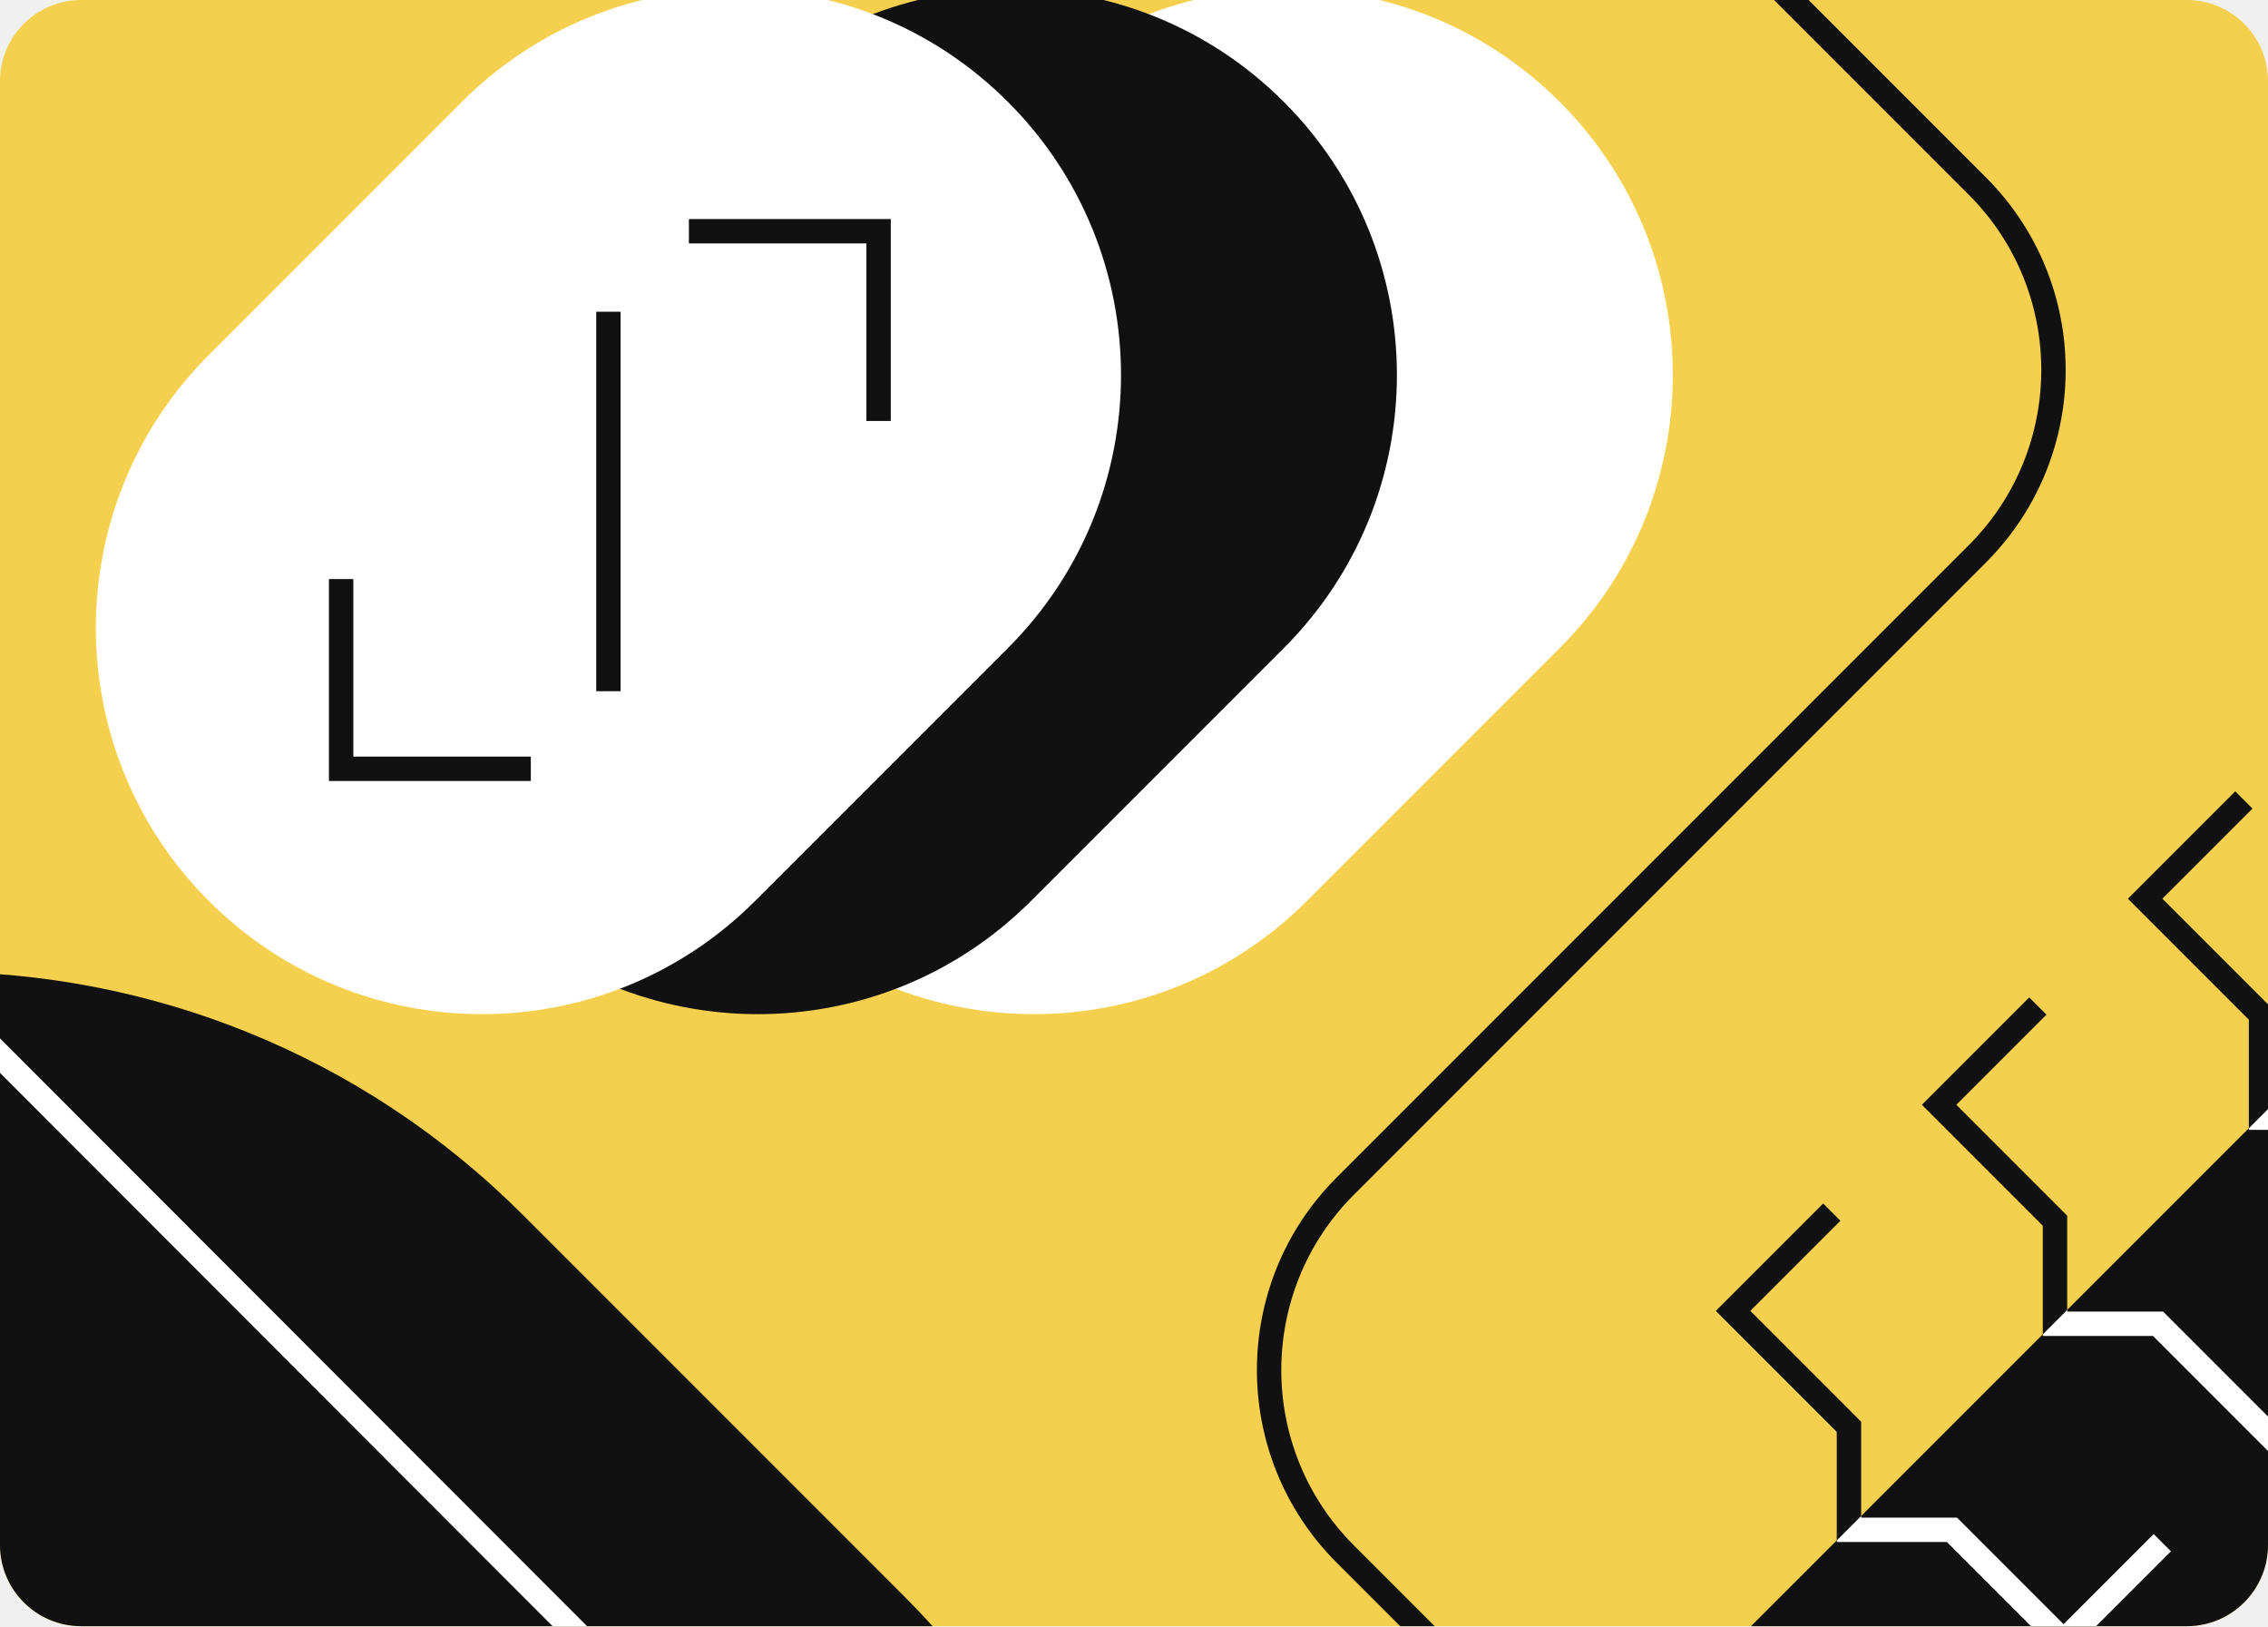
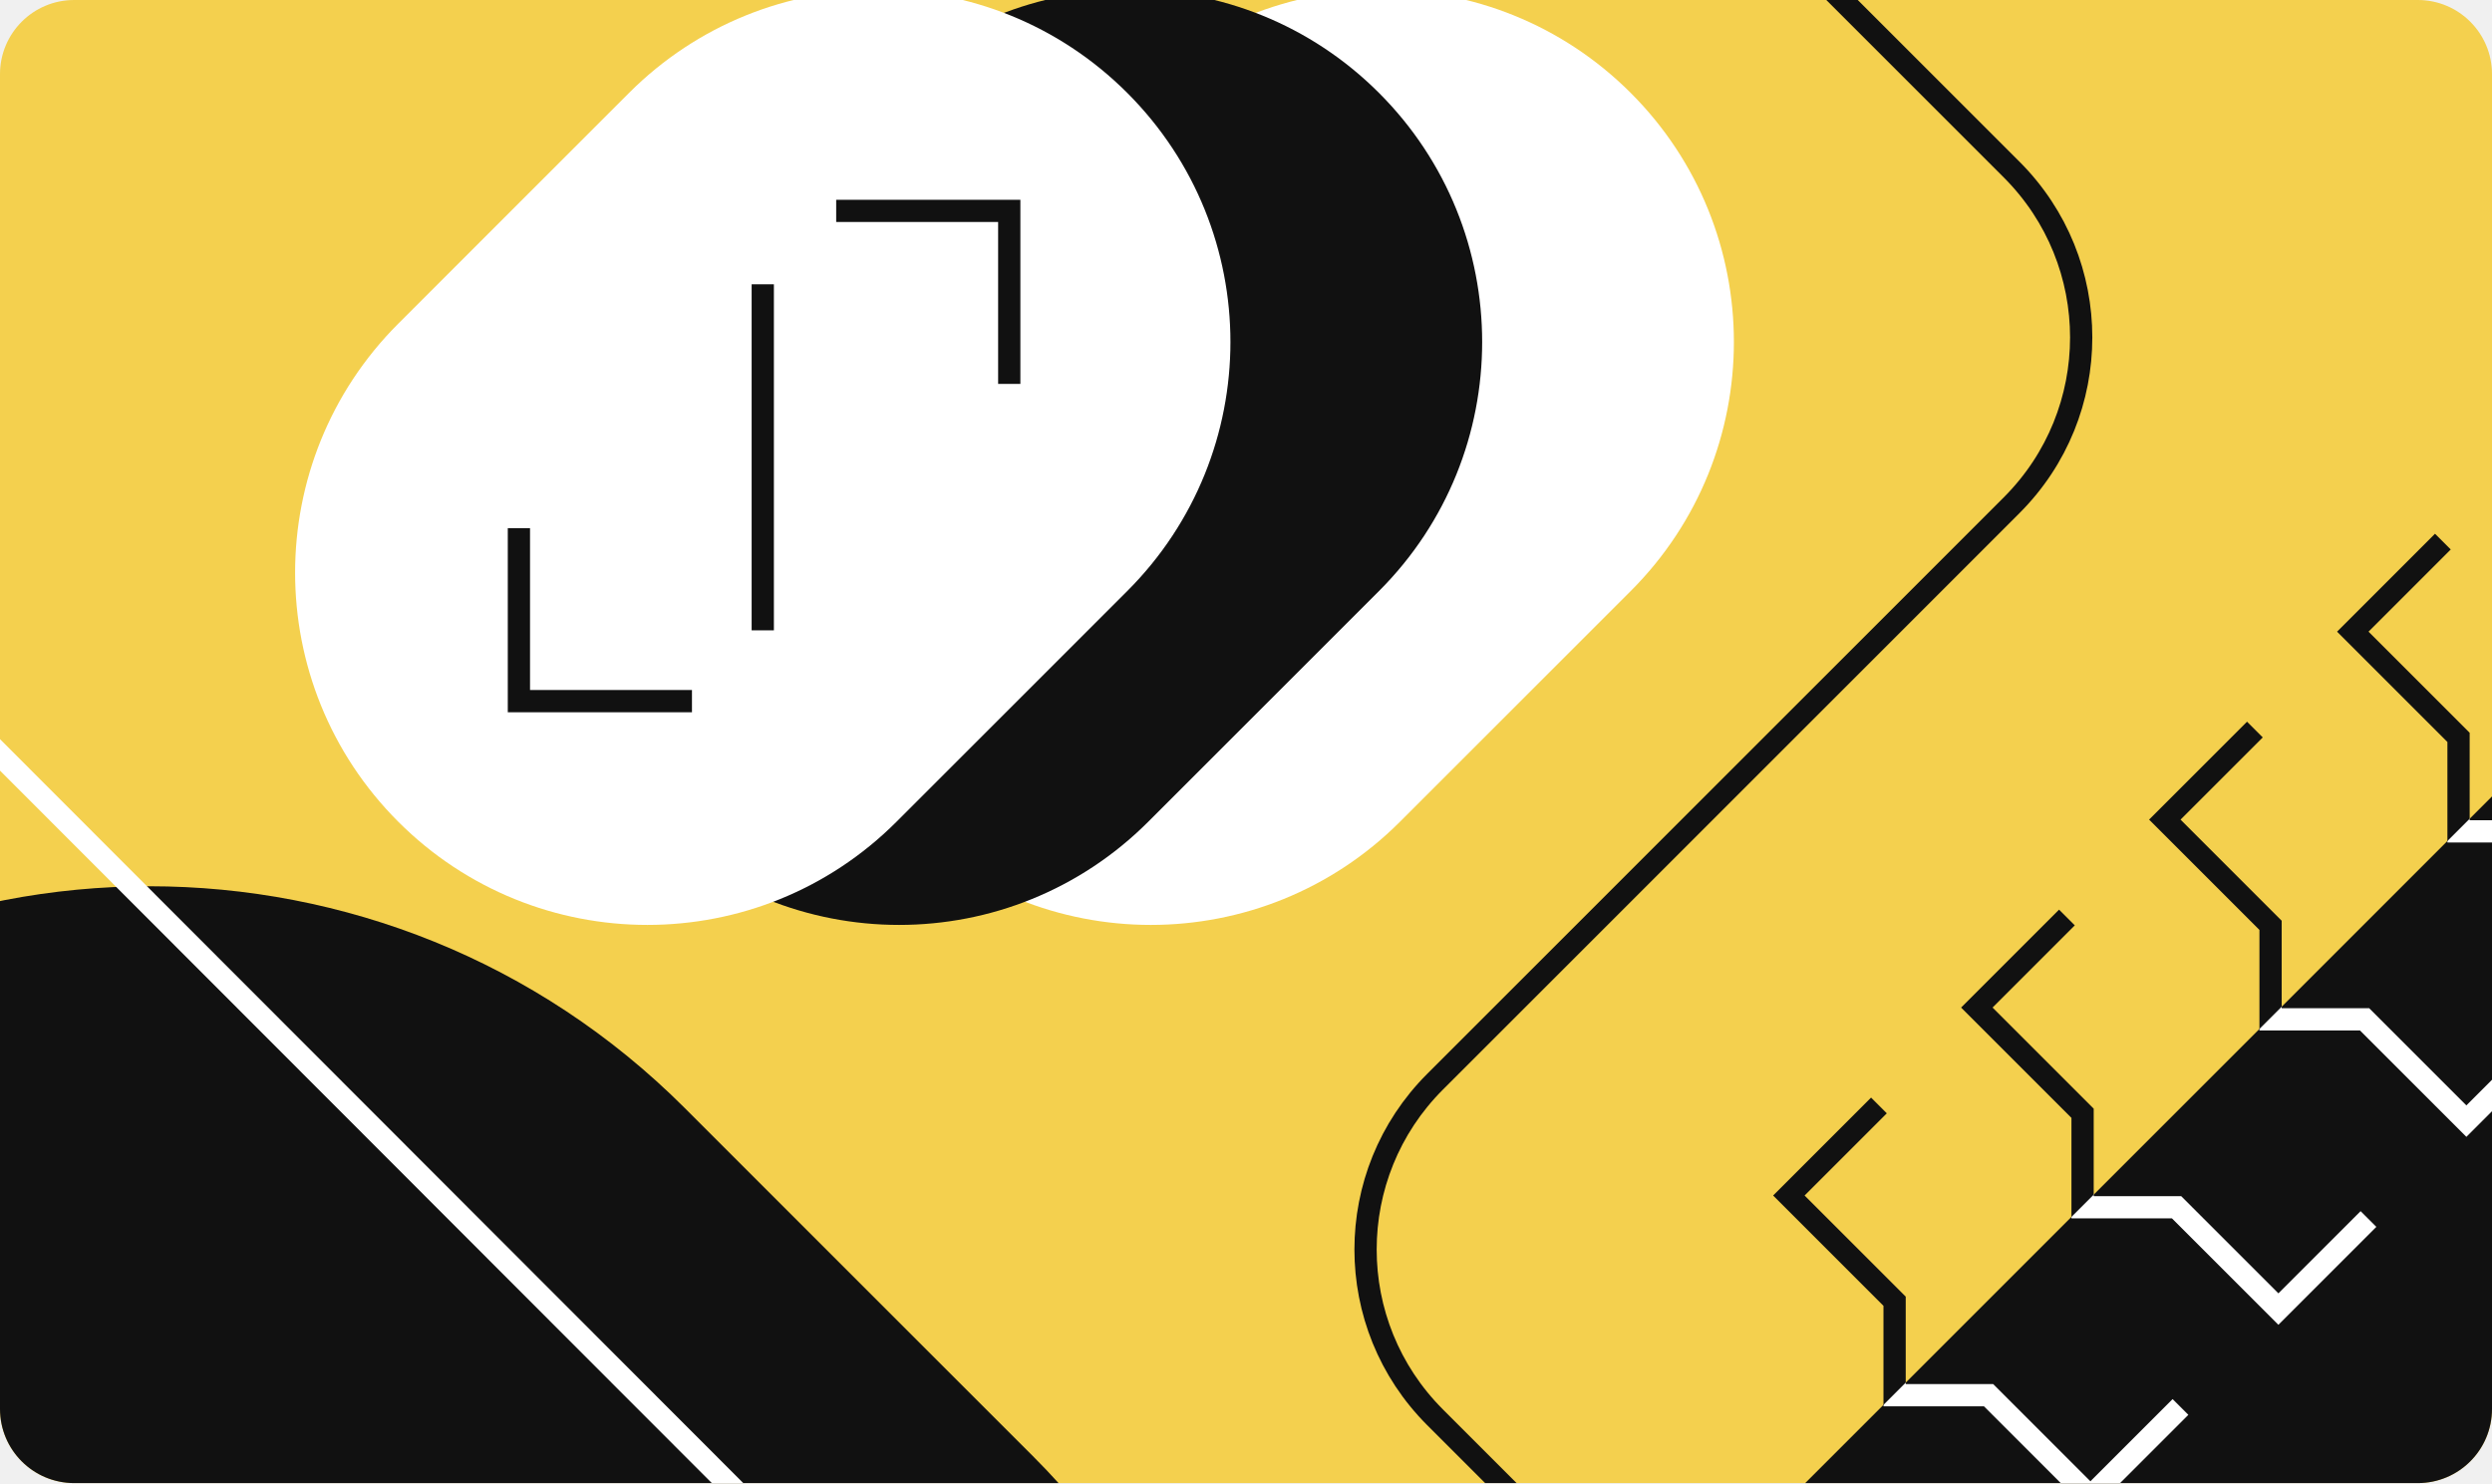
- <svg xmlns="http://www.w3.org/2000/svg" width="279" height="200" viewBox="0 0 279 200" fill="none">
-   <g clip-path="url(#clip0_63_132)">
-     <rect width="279" height="200" rx="10" fill="#F4D04E" />
-     <rect x="59.996" y="77.229" width="139" height="95" rx="47.5" transform="rotate(-45 59.9962 77.229)" fill="white" />
-     <rect x="26.055" y="77.229" width="139" height="95" rx="47.5" transform="rotate(-45 26.0551 77.229)" fill="#111111" />
-     <rect x="206.864" y="208.536" width="306.228" height="95" transform="rotate(-45 206.864 208.536)" fill="#111111" />
-     <rect x="-7.886" y="77.229" width="139" height="95" rx="47.5" transform="rotate(-45 -7.88605 77.229)" fill="white" />
-     <rect width="204.19" height="270.554" rx="102.095" transform="matrix(-0.707107 0.707107 0.707107 0.707107 -7.87073 77.2252)" fill="#111111" />
-     <path d="M-21.31 -358L114.273 -222.273C126.754 -209.779 126.754 -189.536 114.273 -177.042L-73.544 10.975C-86.025 23.469 -86.025 43.712 -73.544 56.206L79.088 209" stroke="white" stroke-width="3" />
-     <path d="M41.965 71.219V94.553H65.299" stroke="#111111" stroke-width="3" />
-     <path d="M108.08 51.773L108.08 28.439L84.745 28.439" stroke="#111111" stroke-width="3" />
-     <path d="M74.845 38.338V85.007" stroke="#111111" stroke-width="3" />
-     <path d="M182.364 -38L243.237 22.873C255.734 35.369 255.734 55.631 243.237 68.127L165.492 145.873C152.995 158.369 152.995 178.631 165.492 191.127L235.364 261" stroke="#111111" stroke-width="3" />
-     <path d="M225.339 149.074L213.195 161.219L227.451 175.476V188.148H240.124L253.853 201.877L265.998 189.732" stroke="#111111" stroke-width="3" />
-     <path d="M250.685 123.728L238.54 135.873L252.797 150.13V162.803H265.47L279.199 176.532L291.344 164.387" stroke="#111111" stroke-width="3" />
-     <path d="M276.031 98.383L263.886 110.527L278.143 124.784V137.457H290.816L304.545 151.186L316.689 139.041" stroke="#111111" stroke-width="3" />
-     <mask id="mask0_63_132" style="mask-type:alpha" maskUnits="userSpaceOnUse" x="206" y="-8" width="285" height="284">
-       <rect x="206.864" y="208.536" width="306.228" height="95" transform="rotate(-45 206.864 208.536)" fill="#111111" />
+ <svg xmlns="http://www.w3.org/2000/svg" width="336" height="200" viewBox="0 0 336 200" fill="none">
+   <g clip-path="url(#clip0_83_2)">
+     <rect width="336" height="200" rx="10" fill="#F4D04E" />
+     <rect x="87.996" y="77.229" width="139" height="95" rx="47.5" transform="rotate(-45 87.9962 77.229)" fill="white" />
+     <rect x="54.055" y="77.229" width="139" height="95" rx="47.5" transform="rotate(-45 54.0551 77.229)" fill="#111111" />
+     <rect x="234.864" y="208.536" width="306.228" height="95" transform="rotate(-45 234.864 208.536)" fill="#111111" />
+     <rect x="20.114" y="77.229" width="139" height="95" rx="47.5" transform="rotate(-45 20.114 77.229)" fill="white" />
+     <rect width="204.19" height="270.554" rx="102.095" transform="matrix(-0.707107 0.707107 0.707107 0.707107 20.1293 77.2252)" fill="#111111" />
+     <path d="M6.69 -358L142.273 -222.273C154.754 -209.779 154.754 -189.536 142.273 -177.042L-45.544 10.975C-58.025 23.469 -58.025 43.712 -45.544 56.206L107.088 209" stroke="white" stroke-width="3" />
+     <path d="M69.965 71.219V94.553H93.299" stroke="#111111" stroke-width="3" />
+     <path d="M136.079 51.773L136.079 28.439L112.745 28.439" stroke="#111111" stroke-width="3" />
+     <path d="M102.845 38.338V85.007" stroke="#111111" stroke-width="3" />
+     <path d="M210.364 -38L271.237 22.873C283.734 35.369 283.734 55.631 271.237 68.127L193.492 145.873C180.995 158.369 180.995 178.631 193.492 191.127L263.364 261" stroke="#111111" stroke-width="3" />
+     <path d="M253.339 149.074L241.195 161.219L255.451 175.476V188.148H268.124L281.853 201.877L293.998 189.732" stroke="#111111" stroke-width="3" />
+     <path d="M278.685 123.728L266.54 135.873L280.797 150.13V162.803H293.47L307.199 176.532L319.344 164.387" stroke="#111111" stroke-width="3" />
+     <path d="M304.031 98.383L291.886 110.527L306.143 124.784V137.457H318.816L332.545 151.186L344.689 139.041" stroke="#111111" stroke-width="3" />
+     <path d="M329.376 73.037L317.231 85.182L331.488 99.439V112.111H344.161L357.89 125.84L370.035 113.696" stroke="#111111" stroke-width="3" />
+     <path d="M354.722 47.691L342.577 59.836L356.834 74.093V86.766H369.507L383.236 100.495L395.381 88.35" stroke="white" stroke-width="5" />
+     <mask id="mask0_83_2" style="mask-type:alpha" maskUnits="userSpaceOnUse" x="234" y="-8" width="285" height="284">
+       <rect x="234.864" y="208.536" width="306.228" height="95" transform="rotate(-45 234.864 208.536)" fill="#111111" />
    </mask>
-     <g mask="url(#mask0_63_132)">
-       <path d="M225.339 149.074L213.195 161.219L227.451 175.476V188.148H240.124L253.853 201.877L265.998 189.732" stroke="white" stroke-width="3" />
-       <path d="M250.685 123.728L238.54 135.873L252.797 150.13V162.803H265.47L279.199 176.532L291.344 164.387" stroke="white" stroke-width="3" />
-       <path d="M276.031 98.383L263.886 110.527L278.143 124.784V137.457H290.816L304.545 151.186L316.689 139.041" stroke="white" stroke-width="3" />
+     <g mask="url(#mask0_83_2)">
+       <path d="M253.339 149.074L241.195 161.219L255.451 175.476V188.148H268.124L281.853 201.877L293.998 189.732" stroke="white" stroke-width="3" />
+       <path d="M278.685 123.728L266.54 135.873L280.797 150.13V162.803H293.47L307.199 176.532L319.344 164.387" stroke="white" stroke-width="3" />
+       <path d="M304.031 98.383L291.886 110.527L306.143 124.784V137.457H318.816L332.545 151.186L344.689 139.041" stroke="white" stroke-width="3" />
+       <path d="M329.376 73.037L317.231 85.182L331.488 99.439V112.111H344.161L357.89 125.84L370.035 113.695" stroke="white" stroke-width="3" />
+       <path d="M354.722 47.691L342.577 59.836L356.834 74.093V86.766H369.507L383.236 100.495L395.381 88.35" stroke="white" stroke-width="5" />
    </g>
  </g>
  <defs>
-     <clipPath id="clip0_63_132">
-       <rect width="279" height="200" rx="10" fill="white" />
+     <clipPath id="clip0_83_2">
+       <rect width="336" height="200" rx="10" fill="white" />
    </clipPath>
  </defs>
</svg>
